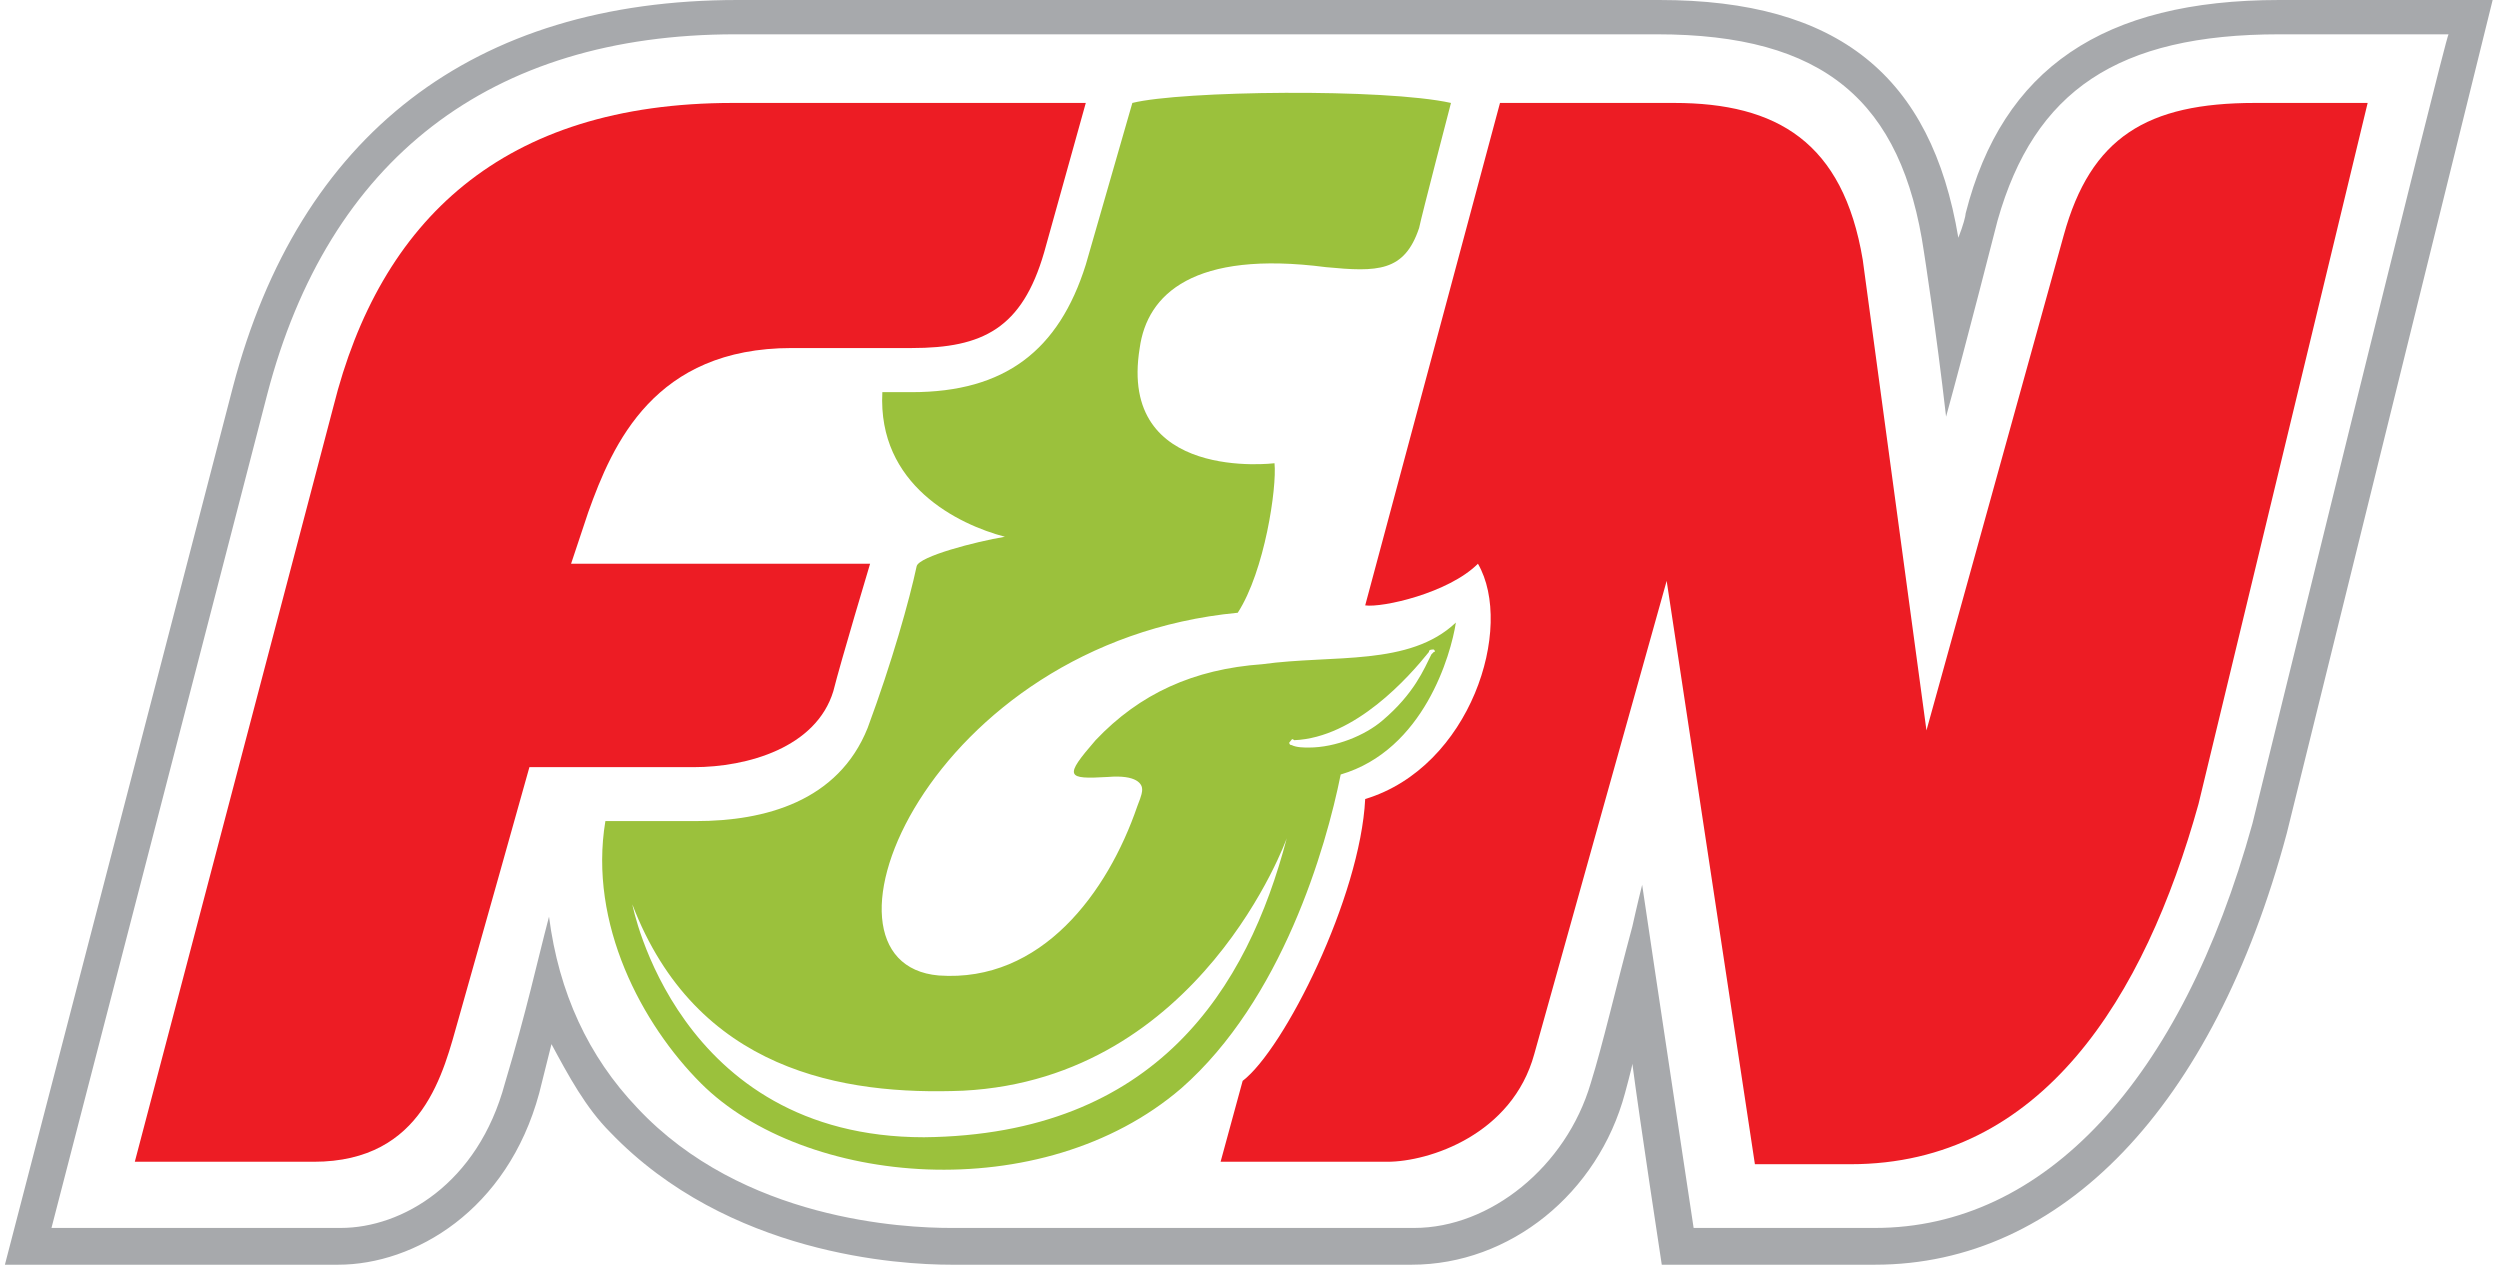
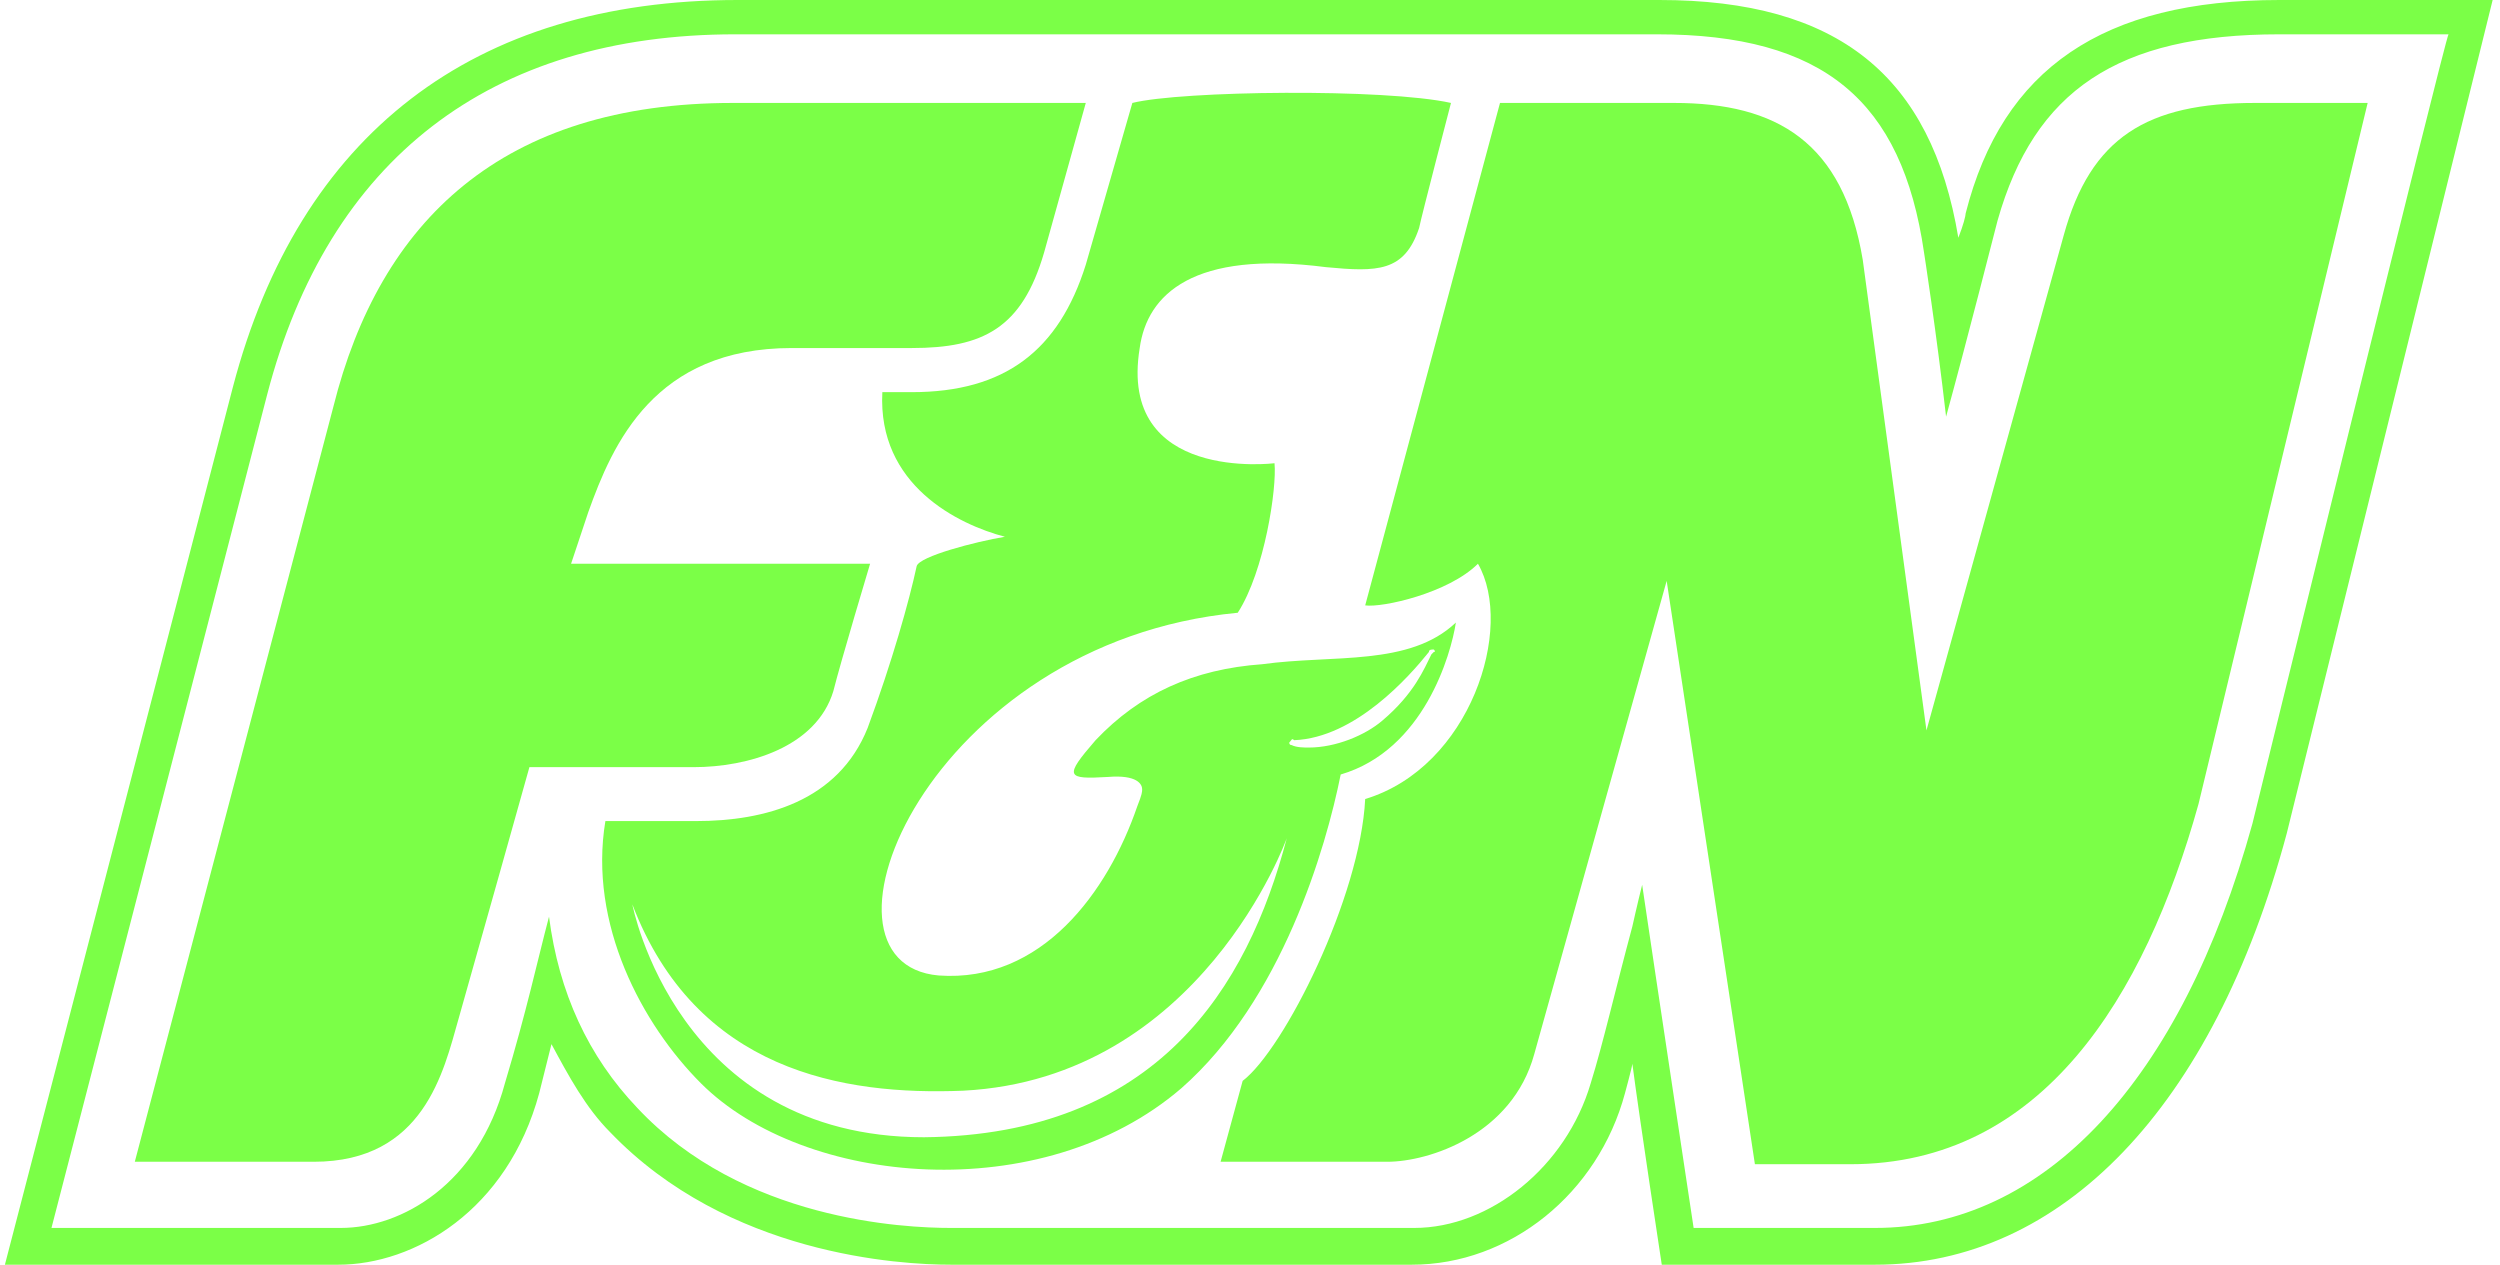
<svg xmlns="http://www.w3.org/2000/svg" version="1.1" id="Layer_1" x="0px" y="0px" viewBox="0 0 102 51.6" style="enable-background:new 0 0 102 51.6;" xml:space="preserve">
  <style type="text/css">
- 	.st0{fill:#A7A9AC;}
- 	.st1{fill:#ED1C24;}
- 	.st2{fill:#9BC13C;}
+ 	.st0{fill:#7BFF47;}
</style>
  <g>
-     <path class="st0" d="M93,0c-7.2,0-11.3,2.8-12.8,8.7c0,0.1-0.1,0.5-0.3,1C78.8,3.1,75,0,67.7,0H30.1C19.3,0,12.2,5.5,9.5,15.8   L0.2,51.6h13.6c3.1,0,6.9-2.2,8.2-7c0,0,0.3-1.2,0.5-2c0.7,1.3,1.4,2.6,2.4,3.6c4.8,5,11.8,5.4,13.9,5.4h18.8c4,0,7.6-2.9,8.7-7   c0,0,0.3-1.1,0.3-1.2c0.3,2.3,1.2,8.2,1.2,8.2l8.7,0c7.6,0,13.8-6.4,16.8-17.6c0,0,8.4-34,8.4-34L93,0L93,0z M91.9,33.6   c-2.9,10.5-8.5,16.5-15.4,16.5h-7l-0.4,0c0,0-1.6-10.6-2.1-14c-0.2,0.8-0.4,1.7-0.4,1.7c-0.7,2.6-1.2,4.8-1.7,6.4   c-1,3.4-4.1,5.9-7.2,5.9H38.8c-1.9,0-8.5-0.3-12.8-4.9c-2-2.1-3.2-4.7-3.6-7.8c-0.5,1.9-0.9,3.8-1.8,6.8c-1.1,4.1-4.2,5.9-6.7,5.9   H2.1l8.8-34C13.4,6.5,20,1.4,30,1.4h37.6c6.8,0,10,2.7,10.9,8.9c0,0,0.5,3.2,0.9,6.7c0.8-2.9,2.1-8,2.1-8C83,3.7,86.4,1.4,93,1.4   h6.9C99.8,1.4,91.9,33.6,91.9,33.6L91.9,33.6z" />
-     <path class="st1" d="M92,4.2c-4.4,0-6.7,1.4-7.8,5.4l-5.6,20.2L76,10.6c-0.8-4.8-3.5-6.4-7.7-6.4h-7.1l-5.5,20.5   c0.7,0.1,3.4-0.5,4.6-1.7c1.5,2.6-0.3,8.3-4.6,9.6c-0.2,4-3.3,10.2-5,11.5l-0.9,3.3h6.8c1.7,0,5.1-1.1,6-4.4   c0.3-1.1,5.4-19.3,5.4-19.3l3.6,23.8h3.9c7.8,0,12-6.8,14.2-14.7l6.9-28.6L92,4.2L92,4.2z" />
-     <path class="st1" d="M32.3,14.2h4.9c2.9,0,4.5-0.8,5.4-3.9l1.7-6.1H29.9c-9.4,0-14.4,4.8-16.3,12.4L5.5,47.4h7.3   c4.5,0,5.3-3.7,5.9-5.8c0.6-2.1,2.9-10.3,2.9-10.3h6.7c2.2,0,5-0.8,5.7-3.1c0.3-1.2,1.5-5.2,1.5-5.2H23.3l0.7-2.1   C25,18.1,26.7,14.2,32.3,14.2L32.3,14.2z" />
-     <path class="st2" d="M44.7,30.2c-1.3,1.5-1.2,1.6,0.5,1.5c1.2-0.1,1.4,0.3,1.4,0.5c0,0.1,0,0.2-0.2,0.7c-1.2,3.5-3.9,7.2-8.1,6.9   c-5.8-0.5-0.4-13.6,12.2-14.8c1.1-1.7,1.6-5.1,1.5-6.1c0,0-6.4,0.8-5.5-4.7c0.3-2.2,2.2-4,7.6-3.3c2.1,0.2,3.2,0.2,3.8-1.6   c0.1-0.5,1.3-5.1,1.3-5.1c-2.7-0.6-11-0.5-13,0l-1.9,6.6c-1.1,3.5-3.3,5.2-7.1,5.2H36c-0.2,3.8,3.1,5.4,5,5.9   c-1.2,0.2-3.5,0.8-3.6,1.2c-0.3,1.4-1,3.9-2,6.6c-1.2,3-4.2,3.8-7,3.8c0,0-2.1,0-3.7,0c-0.7,4.2,1.5,8.3,3.9,10.7   c4.2,4.2,13.9,5.1,19.6,0.2c4.1-3.6,5.9-9.8,6.5-12.8c3.4-1,4.5-4.9,4.7-6.2c-1.9,1.8-5,1.3-7.9,1.7C48.7,27.3,46.5,28.3,44.7,30.2   z M52.8,30.2c2.5-0.1,4.7-2.6,5.5-3.6c0-0.1,0.1-0.1,0.2-0.1c0,0,0.1,0.1,0,0.1l-0.1,0.1c-0.3,0.6-0.7,1.6-2,2.7   c-0.7,0.6-1.9,1.1-3,1.1c-0.2,0-0.5,0-0.7-0.1c-0.1,0-0.1-0.1-0.1-0.1C52.7,30.2,52.7,30.1,52.8,30.2L52.8,30.2z M37.7,46.4   c-10.1,0-11.9-9.5-11.9-9.5c2.6,6.8,8.6,7.8,13.5,7.6C49,44,52.5,34.2,52.5,34.2C50.9,40.3,47.2,46.3,37.7,46.4z" />
+     <path class="st0" d="M93,0c-7.2,0-11.3,2.8-12.8,8.7c0,0.1-0.1,0.5-0.3,1C78.8,3.1,75,0,67.7,0H30.1C19.3,0,12.2,5.5,9.5,15.8   L0.2,51.6h13.6c3.1,0,6.9-2.2,8.2-7c0,0,0.3-1.2,0.5-2c0.7,1.3,1.4,2.6,2.4,3.6c4.8,5,11.8,5.4,13.9,5.4h18.8c4,0,7.6-2.9,8.7-7   c0,0,0.3-1.1,0.3-1.2c0.3,2.3,1.2,8.2,1.2,8.2h8.7c7.6,0,13.8-6.4,16.8-17.6l8.4-34H93L93,0z M91.9,33.6   C89,44.1,83.4,50.1,76.5,50.1h-7h-0.4c0,0-1.6-10.6-2.1-14c-0.2,0.8-0.4,1.7-0.4,1.7c-0.7,2.6-1.2,4.8-1.7,6.4   c-1,3.4-4.1,5.9-7.2,5.9H38.8c-1.9,0-8.5-0.3-12.8-4.9c-2-2.1-3.2-4.7-3.6-7.8c-0.5,1.9-0.9,3.8-1.8,6.8c-1.1,4.1-4.2,5.9-6.7,5.9   H2.1l8.8-34C13.4,6.5,20,1.4,30,1.4h37.6c6.8,0,10,2.7,10.9,8.9c0,0,0.5,3.2,0.9,6.7c0.8-2.9,2.1-8,2.1-8C83,3.7,86.4,1.4,93,1.4   h6.9C99.8,1.4,91.9,33.6,91.9,33.6L91.9,33.6z" />
+     <path class="st0" d="M92,4.2c-4.4,0-6.7,1.4-7.8,5.4l-5.6,20.2L76,10.6c-0.8-4.8-3.5-6.4-7.7-6.4h-7.1l-5.5,20.5   c0.7,0.1,3.4-0.5,4.6-1.7c1.5,2.6-0.3,8.3-4.6,9.6c-0.2,4-3.3,10.2-5,11.5l-0.9,3.3h6.8c1.7,0,5.1-1.1,6-4.4   c0.3-1.1,5.4-19.3,5.4-19.3l3.6,23.8h3.9c7.8,0,12-6.8,14.2-14.7l6.9-28.6L92,4.2L92,4.2z" />
+     <path class="st0" d="M32.3,14.2h4.9c2.9,0,4.5-0.8,5.4-3.9l1.7-6.1H29.9c-9.4,0-14.4,4.8-16.3,12.4L5.5,47.4h7.3   c4.5,0,5.3-3.7,5.9-5.8s2.9-10.3,2.9-10.3h6.7c2.2,0,5-0.8,5.7-3.1c0.3-1.2,1.5-5.2,1.5-5.2H23.3l0.7-2.1   C25,18.1,26.7,14.2,32.3,14.2L32.3,14.2z" />
+     <path class="st0" d="M44.7,30.2c-1.3,1.5-1.2,1.6,0.5,1.5c1.2-0.1,1.4,0.3,1.4,0.5c0,0.1,0,0.2-0.2,0.7c-1.2,3.5-3.9,7.2-8.1,6.9   c-5.8-0.5-0.4-13.6,12.2-14.8c1.1-1.7,1.6-5.1,1.5-6.1c0,0-6.4,0.8-5.5-4.7c0.3-2.2,2.2-4,7.6-3.3c2.1,0.2,3.2,0.2,3.8-1.6   c0.1-0.5,1.3-5.1,1.3-5.1c-2.7-0.6-11-0.5-13,0l-1.9,6.6C43.2,14.3,41,16,37.2,16H36c-0.2,3.8,3.1,5.4,5,5.9   c-1.2,0.2-3.5,0.8-3.6,1.2c-0.3,1.4-1,3.9-2,6.6c-1.2,3-4.2,3.8-7,3.8c0,0-2.1,0-3.7,0c-0.7,4.2,1.5,8.3,3.9,10.7   c4.2,4.2,13.9,5.1,19.6,0.2c4.1-3.6,5.9-9.8,6.5-12.8c3.4-1,4.5-4.9,4.7-6.2c-1.9,1.8-5,1.3-7.9,1.7C48.7,27.3,46.5,28.3,44.7,30.2   z M52.8,30.2c2.5-0.1,4.7-2.6,5.5-3.6c0-0.1,0.1-0.1,0.2-0.1c0,0,0.1,0.1,0,0.1l-0.1,0.1c-0.3,0.6-0.7,1.6-2,2.7   c-0.7,0.6-1.9,1.1-3,1.1c-0.2,0-0.5,0-0.7-0.1c-0.1,0-0.1-0.1-0.1-0.1C52.7,30.2,52.7,30.1,52.8,30.2L52.8,30.2z M37.7,46.4   c-10.1,0-11.9-9.5-11.9-9.5c2.6,6.8,8.6,7.8,13.5,7.6C49,44,52.5,34.2,52.5,34.2C50.9,40.3,47.2,46.3,37.7,46.4z" />
  </g>
</svg>
